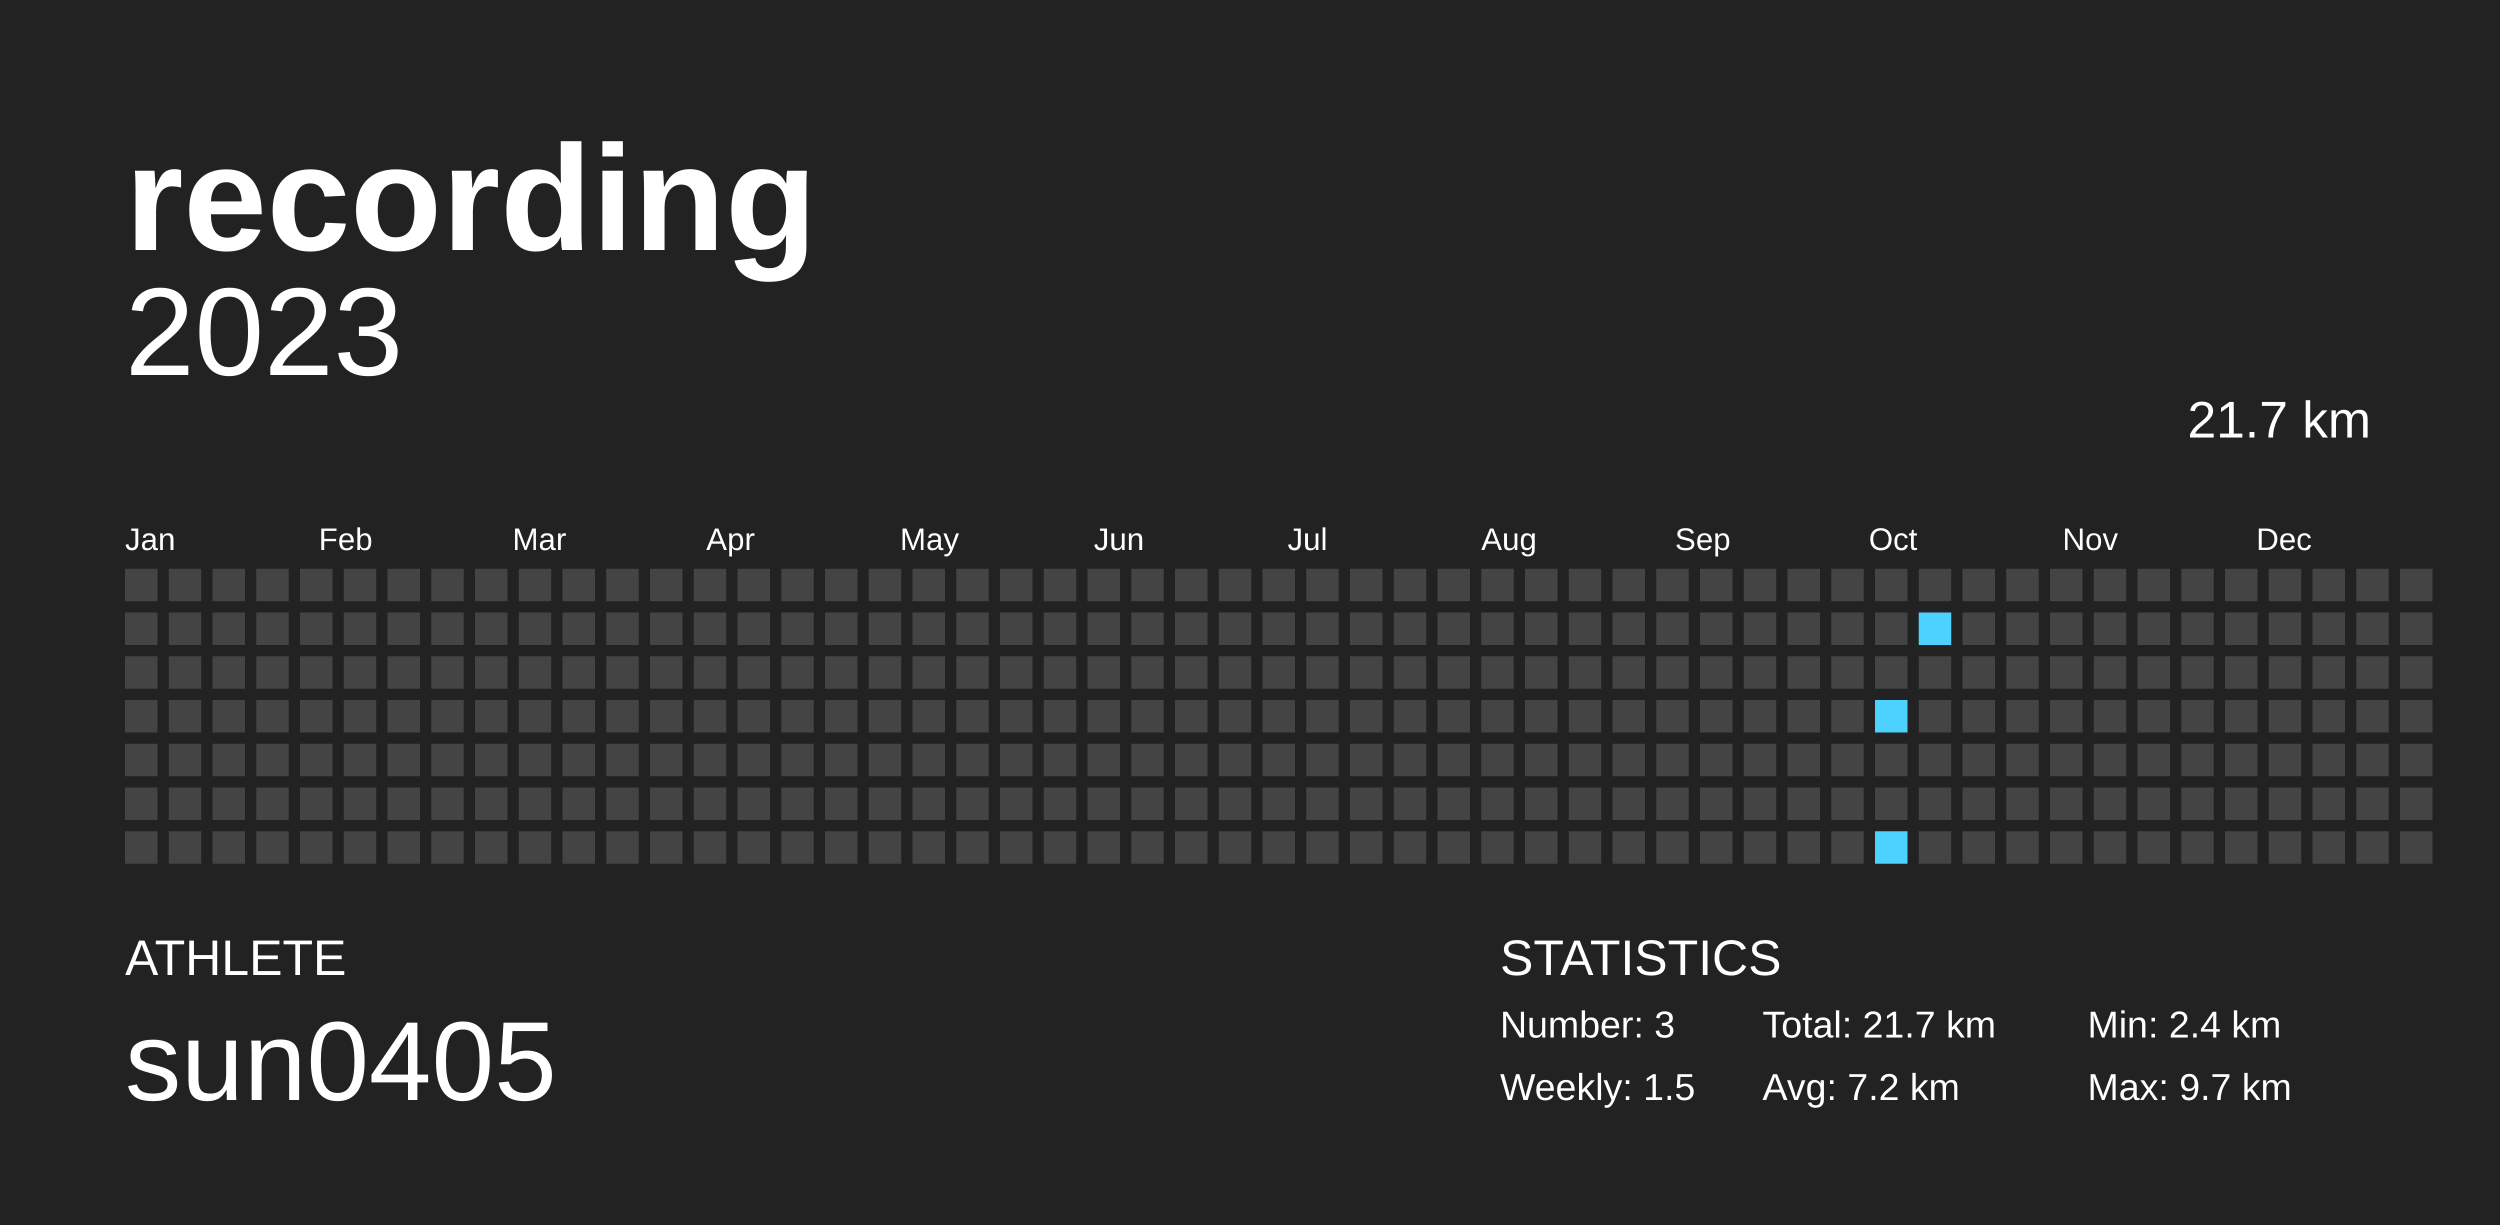
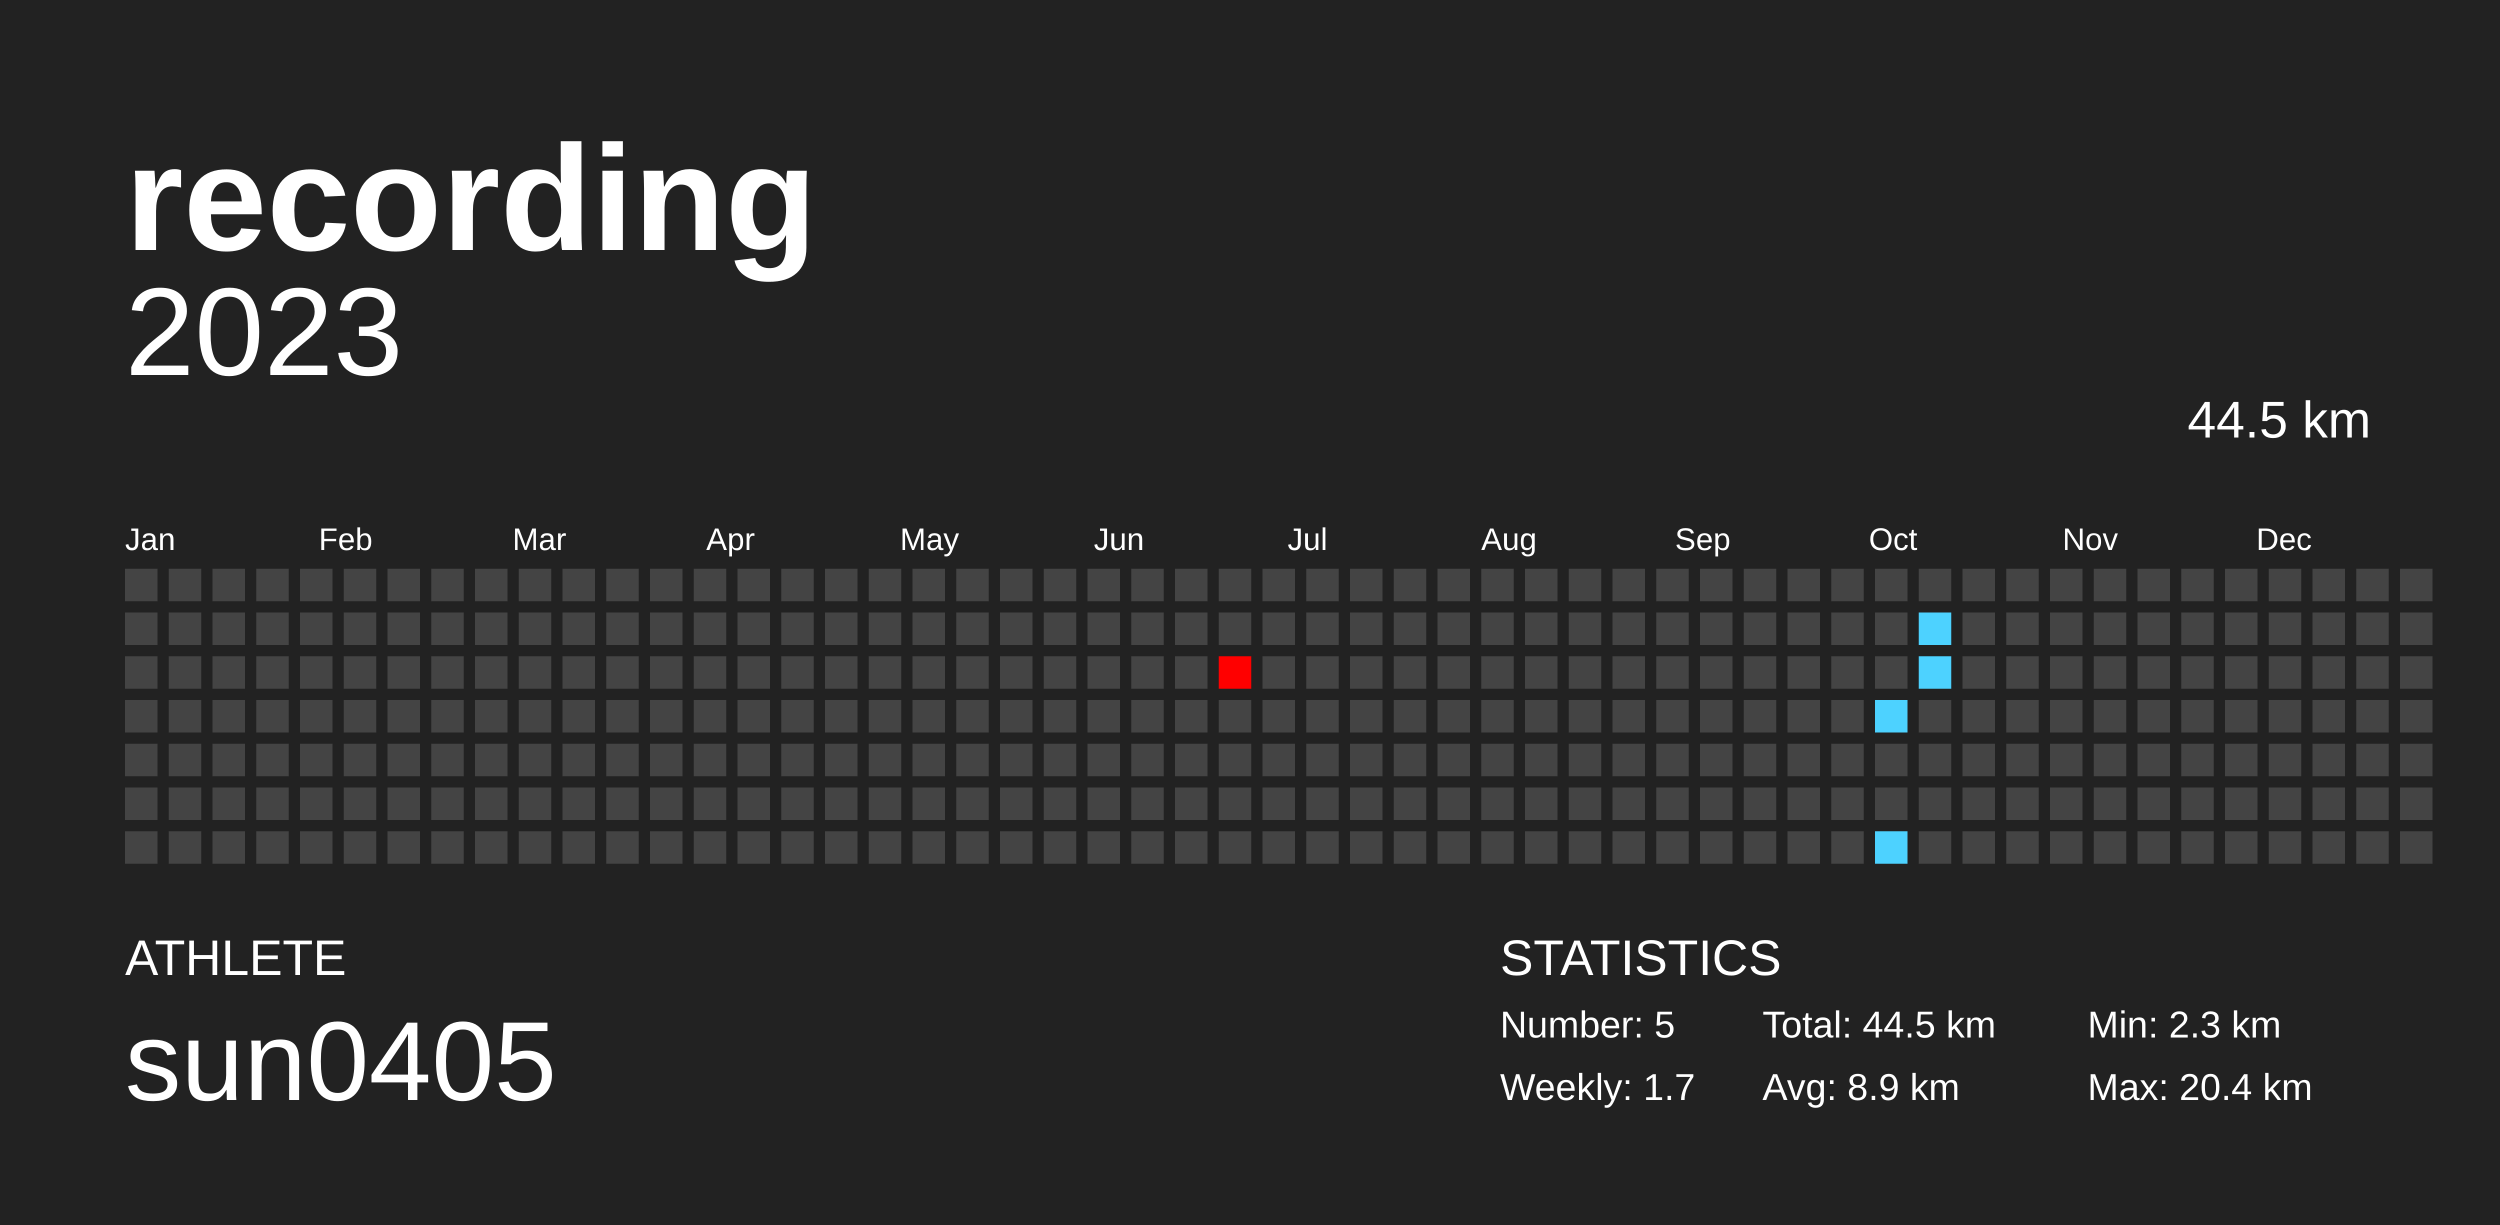
<svg xmlns="http://www.w3.org/2000/svg" baseProfile="full" height="98mm" version="1.1" viewBox="0,0,200,98" width="200mm">
  <defs />
  <rect fill="#222222" height="98" width="200" x="0" y="0" />
  <text fill="#FFFFFF" style="font-size:12px; font-family:Arial; font-weight:bold;" x="10" y="20">recording</text>
  <text fill="#FFFFFF" style="font-size:4px; font-family:Arial" x="10" y="78">ATHLETE</text>
  <text fill="#FFFFFF" style="font-size:9px; font-family:Arial" x="10" y="88">sun0405</text>
  <text fill="#FFFFFF" style="font-size:4px; font-family:Arial" x="120" y="78">STATISTICS</text>
-   <text fill="#FFFFFF" style="font-size:3px; font-family:Arial" x="120" y="83">Number: 3</text>
-   <text fill="#FFFFFF" style="font-size:3px; font-family:Arial" x="120" y="88">Weekly: 1.5</text>
-   <text fill="#FFFFFF" style="font-size:3px; font-family:Arial" x="141" y="83">Total: 21.7 km</text>
-   <text fill="#FFFFFF" style="font-size:3px; font-family:Arial" x="141" y="88">Avg: 7.2 km</text>
-   <text fill="#FFFFFF" style="font-size:3px; font-family:Arial" x="167" y="83">Min: 2.4 km</text>
-   <text fill="#FFFFFF" style="font-size:3px; font-family:Arial" x="167" y="88">Max: 9.7 km</text>
+   <text fill="#FFFFFF" style="font-size:3px; font-family:Arial" x="120" y="83">Number: 5</text>
+   <text fill="#FFFFFF" style="font-size:3px; font-family:Arial" x="120" y="88">Weekly: 1.7</text>
+   <text fill="#FFFFFF" style="font-size:3px; font-family:Arial" x="141" y="83">Total: 44.5 km</text>
+   <text fill="#FFFFFF" style="font-size:3px; font-family:Arial" x="141" y="88">Avg: 8.9 km</text>
+   <text fill="#FFFFFF" style="font-size:3px; font-family:Arial" x="167" y="83">Min: 2.3 km</text>
+   <text fill="#FFFFFF" style="font-size:3px; font-family:Arial" x="167" y="88">Max: 20.4 km</text>
  <text alignment-baseline="hanging" fill="#FFFFFF" style="font-size:10.0px; font-family:Arial;" x="10" y="30">2023</text>
-   <text alignment-baseline="hanging" fill="#FFFFFF" style="font-size:4.125px; font-family:Arial;" x="175" y="35">21.7 km</text>
+   <text alignment-baseline="hanging" fill="#FFFFFF" style="font-size:4.125px; font-family:Arial;" x="175" y="35">44.5 km</text>
  <text fill="#FFFFFF" style="font-size:2.5px; font-family:Arial" x="10.0" y="44">Jan</text>
  <text fill="#FFFFFF" style="font-size:2.5px; font-family:Arial" x="25.5" y="44">Feb</text>
  <text fill="#FFFFFF" style="font-size:2.5px; font-family:Arial" x="41.0" y="44">Mar</text>
  <text fill="#FFFFFF" style="font-size:2.5px; font-family:Arial" x="56.5" y="44">Apr</text>
  <text fill="#FFFFFF" style="font-size:2.5px; font-family:Arial" x="72.0" y="44">May</text>
  <text fill="#FFFFFF" style="font-size:2.5px; font-family:Arial" x="87.5" y="44">Jun</text>
  <text fill="#FFFFFF" style="font-size:2.5px; font-family:Arial" x="103.0" y="44">Jul</text>
  <text fill="#FFFFFF" style="font-size:2.5px; font-family:Arial" x="118.5" y="44">Aug</text>
  <text fill="#FFFFFF" style="font-size:2.5px; font-family:Arial" x="134.0" y="44">Sep</text>
  <text fill="#FFFFFF" style="font-size:2.5px; font-family:Arial" x="149.5" y="44">Oct</text>
  <text fill="#FFFFFF" style="font-size:2.5px; font-family:Arial" x="165.0" y="44">Nov</text>
  <text fill="#FFFFFF" style="font-size:2.5px; font-family:Arial" x="180.5" y="44">Dec</text>
  <rect fill="#444444" height="2.6" width="2.6" x="10.0" y="45.5" />
  <rect fill="#444444" height="2.6" width="2.6" x="10.0" y="49.0" />
  <rect fill="#444444" height="2.6" width="2.6" x="10.0" y="52.5" />
  <rect fill="#444444" height="2.6" width="2.6" x="10.0" y="56.0" />
  <rect fill="#444444" height="2.6" width="2.6" x="10.0" y="59.5" />
  <rect fill="#444444" height="2.6" width="2.6" x="10.0" y="63.0" />
  <rect fill="#444444" height="2.6" width="2.6" x="10.0" y="66.5" />
  <rect fill="#444444" height="2.6" width="2.6" x="13.5" y="45.5" />
  <rect fill="#444444" height="2.6" width="2.6" x="13.5" y="49.0" />
  <rect fill="#444444" height="2.6" width="2.6" x="13.5" y="52.5" />
  <rect fill="#444444" height="2.6" width="2.6" x="13.5" y="56.0" />
  <rect fill="#444444" height="2.6" width="2.6" x="13.5" y="59.5" />
  <rect fill="#444444" height="2.6" width="2.6" x="13.5" y="63.0" />
  <rect fill="#444444" height="2.6" width="2.6" x="13.5" y="66.5" />
  <rect fill="#444444" height="2.6" width="2.6" x="17.0" y="45.5" />
  <rect fill="#444444" height="2.6" width="2.6" x="17.0" y="49.0" />
  <rect fill="#444444" height="2.6" width="2.6" x="17.0" y="52.5" />
  <rect fill="#444444" height="2.6" width="2.6" x="17.0" y="56.0" />
  <rect fill="#444444" height="2.6" width="2.6" x="17.0" y="59.5" />
  <rect fill="#444444" height="2.6" width="2.6" x="17.0" y="63.0" />
  <rect fill="#444444" height="2.6" width="2.6" x="17.0" y="66.5" />
  <rect fill="#444444" height="2.6" width="2.6" x="20.5" y="45.5" />
  <rect fill="#444444" height="2.6" width="2.6" x="20.5" y="49.0" />
  <rect fill="#444444" height="2.6" width="2.6" x="20.5" y="52.5" />
  <rect fill="#444444" height="2.6" width="2.6" x="20.5" y="56.0" />
  <rect fill="#444444" height="2.6" width="2.6" x="20.5" y="59.5" />
  <rect fill="#444444" height="2.6" width="2.6" x="20.5" y="63.0" />
  <rect fill="#444444" height="2.6" width="2.6" x="20.5" y="66.5" />
  <rect fill="#444444" height="2.6" width="2.6" x="24.0" y="45.5" />
  <rect fill="#444444" height="2.6" width="2.6" x="24.0" y="49.0" />
  <rect fill="#444444" height="2.6" width="2.6" x="24.0" y="52.5" />
  <rect fill="#444444" height="2.6" width="2.6" x="24.0" y="56.0" />
  <rect fill="#444444" height="2.6" width="2.6" x="24.0" y="59.5" />
  <rect fill="#444444" height="2.6" width="2.6" x="24.0" y="63.0" />
  <rect fill="#444444" height="2.6" width="2.6" x="24.0" y="66.5" />
  <rect fill="#444444" height="2.6" width="2.6" x="27.5" y="45.5" />
  <rect fill="#444444" height="2.6" width="2.6" x="27.5" y="49.0" />
  <rect fill="#444444" height="2.6" width="2.6" x="27.5" y="52.5" />
  <rect fill="#444444" height="2.6" width="2.6" x="27.5" y="56.0" />
  <rect fill="#444444" height="2.6" width="2.6" x="27.5" y="59.5" />
  <rect fill="#444444" height="2.6" width="2.6" x="27.5" y="63.0" />
  <rect fill="#444444" height="2.6" width="2.6" x="27.5" y="66.5" />
  <rect fill="#444444" height="2.6" width="2.6" x="31.0" y="45.5" />
  <rect fill="#444444" height="2.6" width="2.6" x="31.0" y="49.0" />
  <rect fill="#444444" height="2.6" width="2.6" x="31.0" y="52.5" />
  <rect fill="#444444" height="2.6" width="2.6" x="31.0" y="56.0" />
  <rect fill="#444444" height="2.6" width="2.6" x="31.0" y="59.5" />
  <rect fill="#444444" height="2.6" width="2.6" x="31.0" y="63.0" />
  <rect fill="#444444" height="2.6" width="2.6" x="31.0" y="66.5" />
  <rect fill="#444444" height="2.6" width="2.6" x="34.5" y="45.5" />
  <rect fill="#444444" height="2.6" width="2.6" x="34.5" y="49.0" />
  <rect fill="#444444" height="2.6" width="2.6" x="34.5" y="52.5" />
  <rect fill="#444444" height="2.6" width="2.6" x="34.5" y="56.0" />
  <rect fill="#444444" height="2.6" width="2.6" x="34.5" y="59.5" />
  <rect fill="#444444" height="2.6" width="2.6" x="34.5" y="63.0" />
  <rect fill="#444444" height="2.6" width="2.6" x="34.5" y="66.5" />
  <rect fill="#444444" height="2.6" width="2.6" x="38.0" y="45.5" />
  <rect fill="#444444" height="2.6" width="2.6" x="38.0" y="49.0" />
  <rect fill="#444444" height="2.6" width="2.6" x="38.0" y="52.5" />
  <rect fill="#444444" height="2.6" width="2.6" x="38.0" y="56.0" />
  <rect fill="#444444" height="2.6" width="2.6" x="38.0" y="59.5" />
  <rect fill="#444444" height="2.6" width="2.6" x="38.0" y="63.0" />
  <rect fill="#444444" height="2.6" width="2.6" x="38.0" y="66.5" />
  <rect fill="#444444" height="2.6" width="2.6" x="41.5" y="45.5" />
  <rect fill="#444444" height="2.6" width="2.6" x="41.5" y="49.0" />
  <rect fill="#444444" height="2.6" width="2.6" x="41.5" y="52.5" />
  <rect fill="#444444" height="2.6" width="2.6" x="41.5" y="56.0" />
  <rect fill="#444444" height="2.6" width="2.6" x="41.5" y="59.5" />
  <rect fill="#444444" height="2.6" width="2.6" x="41.5" y="63.0" />
  <rect fill="#444444" height="2.6" width="2.6" x="41.5" y="66.5" />
  <rect fill="#444444" height="2.6" width="2.6" x="45.0" y="45.5" />
  <rect fill="#444444" height="2.6" width="2.6" x="45.0" y="49.0" />
  <rect fill="#444444" height="2.6" width="2.6" x="45.0" y="52.5" />
  <rect fill="#444444" height="2.6" width="2.6" x="45.0" y="56.0" />
  <rect fill="#444444" height="2.6" width="2.6" x="45.0" y="59.5" />
  <rect fill="#444444" height="2.6" width="2.6" x="45.0" y="63.0" />
  <rect fill="#444444" height="2.6" width="2.6" x="45.0" y="66.5" />
  <rect fill="#444444" height="2.6" width="2.6" x="48.5" y="45.5" />
  <rect fill="#444444" height="2.6" width="2.6" x="48.5" y="49.0" />
  <rect fill="#444444" height="2.6" width="2.6" x="48.5" y="52.5" />
  <rect fill="#444444" height="2.6" width="2.6" x="48.5" y="56.0" />
  <rect fill="#444444" height="2.6" width="2.6" x="48.5" y="59.5" />
  <rect fill="#444444" height="2.6" width="2.6" x="48.5" y="63.0" />
  <rect fill="#444444" height="2.6" width="2.6" x="48.5" y="66.5" />
  <rect fill="#444444" height="2.6" width="2.6" x="52.0" y="45.5" />
  <rect fill="#444444" height="2.6" width="2.6" x="52.0" y="49.0" />
  <rect fill="#444444" height="2.6" width="2.6" x="52.0" y="52.5" />
  <rect fill="#444444" height="2.6" width="2.6" x="52.0" y="56.0" />
  <rect fill="#444444" height="2.6" width="2.6" x="52.0" y="59.5" />
  <rect fill="#444444" height="2.6" width="2.6" x="52.0" y="63.0" />
  <rect fill="#444444" height="2.6" width="2.6" x="52.0" y="66.5" />
  <rect fill="#444444" height="2.6" width="2.6" x="55.5" y="45.5" />
  <rect fill="#444444" height="2.6" width="2.6" x="55.5" y="49.0" />
  <rect fill="#444444" height="2.6" width="2.6" x="55.5" y="52.5" />
  <rect fill="#444444" height="2.6" width="2.6" x="55.5" y="56.0" />
  <rect fill="#444444" height="2.6" width="2.6" x="55.5" y="59.5" />
  <rect fill="#444444" height="2.6" width="2.6" x="55.5" y="63.0" />
  <rect fill="#444444" height="2.6" width="2.6" x="55.5" y="66.5" />
  <rect fill="#444444" height="2.6" width="2.6" x="59.0" y="45.5" />
  <rect fill="#444444" height="2.6" width="2.6" x="59.0" y="49.0" />
  <rect fill="#444444" height="2.6" width="2.6" x="59.0" y="52.5" />
  <rect fill="#444444" height="2.6" width="2.6" x="59.0" y="56.0" />
  <rect fill="#444444" height="2.6" width="2.6" x="59.0" y="59.5" />
  <rect fill="#444444" height="2.6" width="2.6" x="59.0" y="63.0" />
  <rect fill="#444444" height="2.6" width="2.6" x="59.0" y="66.5" />
  <rect fill="#444444" height="2.6" width="2.6" x="62.5" y="45.5" />
  <rect fill="#444444" height="2.6" width="2.6" x="62.5" y="49.0" />
  <rect fill="#444444" height="2.6" width="2.6" x="62.5" y="52.5" />
  <rect fill="#444444" height="2.6" width="2.6" x="62.5" y="56.0" />
  <rect fill="#444444" height="2.6" width="2.6" x="62.5" y="59.5" />
  <rect fill="#444444" height="2.6" width="2.6" x="62.5" y="63.0" />
  <rect fill="#444444" height="2.6" width="2.6" x="62.5" y="66.5" />
  <rect fill="#444444" height="2.6" width="2.6" x="66.0" y="45.5" />
  <rect fill="#444444" height="2.6" width="2.6" x="66.0" y="49.0" />
  <rect fill="#444444" height="2.6" width="2.6" x="66.0" y="52.5" />
  <rect fill="#444444" height="2.6" width="2.6" x="66.0" y="56.0" />
  <rect fill="#444444" height="2.6" width="2.6" x="66.0" y="59.5" />
  <rect fill="#444444" height="2.6" width="2.6" x="66.0" y="63.0" />
  <rect fill="#444444" height="2.6" width="2.6" x="66.0" y="66.5" />
  <rect fill="#444444" height="2.6" width="2.6" x="69.5" y="45.5" />
  <rect fill="#444444" height="2.6" width="2.6" x="69.5" y="49.0" />
  <rect fill="#444444" height="2.6" width="2.6" x="69.5" y="52.5" />
  <rect fill="#444444" height="2.6" width="2.6" x="69.5" y="56.0" />
  <rect fill="#444444" height="2.6" width="2.6" x="69.5" y="59.5" />
  <rect fill="#444444" height="2.6" width="2.6" x="69.5" y="63.0" />
  <rect fill="#444444" height="2.6" width="2.6" x="69.5" y="66.5" />
  <rect fill="#444444" height="2.6" width="2.6" x="73.0" y="45.5" />
  <rect fill="#444444" height="2.6" width="2.6" x="73.0" y="49.0" />
  <rect fill="#444444" height="2.6" width="2.6" x="73.0" y="52.5" />
  <rect fill="#444444" height="2.6" width="2.6" x="73.0" y="56.0" />
  <rect fill="#444444" height="2.6" width="2.6" x="73.0" y="59.5" />
  <rect fill="#444444" height="2.6" width="2.6" x="73.0" y="63.0" />
  <rect fill="#444444" height="2.6" width="2.6" x="73.0" y="66.5" />
  <rect fill="#444444" height="2.6" width="2.6" x="76.5" y="45.5" />
  <rect fill="#444444" height="2.6" width="2.6" x="76.5" y="49.0" />
  <rect fill="#444444" height="2.6" width="2.6" x="76.5" y="52.5" />
  <rect fill="#444444" height="2.6" width="2.6" x="76.5" y="56.0" />
  <rect fill="#444444" height="2.6" width="2.6" x="76.5" y="59.5" />
  <rect fill="#444444" height="2.6" width="2.6" x="76.5" y="63.0" />
  <rect fill="#444444" height="2.6" width="2.6" x="76.5" y="66.5" />
  <rect fill="#444444" height="2.6" width="2.6" x="80.0" y="45.5" />
  <rect fill="#444444" height="2.6" width="2.6" x="80.0" y="49.0" />
  <rect fill="#444444" height="2.6" width="2.6" x="80.0" y="52.5" />
  <rect fill="#444444" height="2.6" width="2.6" x="80.0" y="56.0" />
  <rect fill="#444444" height="2.6" width="2.6" x="80.0" y="59.5" />
  <rect fill="#444444" height="2.6" width="2.6" x="80.0" y="63.0" />
  <rect fill="#444444" height="2.6" width="2.6" x="80.0" y="66.5" />
  <rect fill="#444444" height="2.6" width="2.6" x="83.5" y="45.5" />
  <rect fill="#444444" height="2.6" width="2.6" x="83.5" y="49.0" />
  <rect fill="#444444" height="2.6" width="2.6" x="83.5" y="52.5" />
  <rect fill="#444444" height="2.6" width="2.6" x="83.5" y="56.0" />
  <rect fill="#444444" height="2.6" width="2.6" x="83.5" y="59.5" />
  <rect fill="#444444" height="2.6" width="2.6" x="83.5" y="63.0" />
  <rect fill="#444444" height="2.6" width="2.6" x="83.5" y="66.5" />
  <rect fill="#444444" height="2.6" width="2.6" x="87.0" y="45.5" />
  <rect fill="#444444" height="2.6" width="2.6" x="87.0" y="49.0" />
  <rect fill="#444444" height="2.6" width="2.6" x="87.0" y="52.5" />
  <rect fill="#444444" height="2.6" width="2.6" x="87.0" y="56.0" />
  <rect fill="#444444" height="2.6" width="2.6" x="87.0" y="59.5" />
  <rect fill="#444444" height="2.6" width="2.6" x="87.0" y="63.0" />
  <rect fill="#444444" height="2.6" width="2.6" x="87.0" y="66.5" />
  <rect fill="#444444" height="2.6" width="2.6" x="90.5" y="45.5" />
  <rect fill="#444444" height="2.6" width="2.6" x="90.5" y="49.0" />
  <rect fill="#444444" height="2.6" width="2.6" x="90.5" y="52.5" />
  <rect fill="#444444" height="2.6" width="2.6" x="90.5" y="56.0" />
  <rect fill="#444444" height="2.6" width="2.6" x="90.5" y="59.5" />
  <rect fill="#444444" height="2.6" width="2.6" x="90.5" y="63.0" />
  <rect fill="#444444" height="2.6" width="2.6" x="90.5" y="66.5" />
  <rect fill="#444444" height="2.6" width="2.6" x="94.0" y="45.5" />
  <rect fill="#444444" height="2.6" width="2.6" x="94.0" y="49.0" />
  <rect fill="#444444" height="2.6" width="2.6" x="94.0" y="52.5" />
  <rect fill="#444444" height="2.6" width="2.6" x="94.0" y="56.0" />
  <rect fill="#444444" height="2.6" width="2.6" x="94.0" y="59.5" />
  <rect fill="#444444" height="2.6" width="2.6" x="94.0" y="63.0" />
  <rect fill="#444444" height="2.6" width="2.6" x="94.0" y="66.5" />
  <rect fill="#444444" height="2.6" width="2.6" x="97.5" y="45.5" />
  <rect fill="#444444" height="2.6" width="2.6" x="97.5" y="49.0" />
-   <rect fill="#444444" height="2.6" width="2.6" x="97.5" y="52.5" />
+   <rect fill="red" height="2.6" width="2.6" x="97.5" y="52.5" />
  <rect fill="#444444" height="2.6" width="2.6" x="97.5" y="56.0" />
  <rect fill="#444444" height="2.6" width="2.6" x="97.5" y="59.5" />
  <rect fill="#444444" height="2.6" width="2.6" x="97.5" y="63.0" />
  <rect fill="#444444" height="2.6" width="2.6" x="97.5" y="66.5" />
  <rect fill="#444444" height="2.6" width="2.6" x="101.0" y="45.5" />
  <rect fill="#444444" height="2.6" width="2.6" x="101.0" y="49.0" />
  <rect fill="#444444" height="2.6" width="2.6" x="101.0" y="52.5" />
  <rect fill="#444444" height="2.6" width="2.6" x="101.0" y="56.0" />
  <rect fill="#444444" height="2.6" width="2.6" x="101.0" y="59.5" />
  <rect fill="#444444" height="2.6" width="2.6" x="101.0" y="63.0" />
  <rect fill="#444444" height="2.6" width="2.6" x="101.0" y="66.5" />
  <rect fill="#444444" height="2.6" width="2.6" x="104.5" y="45.5" />
  <rect fill="#444444" height="2.6" width="2.6" x="104.5" y="49.0" />
  <rect fill="#444444" height="2.6" width="2.6" x="104.5" y="52.5" />
  <rect fill="#444444" height="2.6" width="2.6" x="104.5" y="56.0" />
  <rect fill="#444444" height="2.6" width="2.6" x="104.5" y="59.5" />
  <rect fill="#444444" height="2.6" width="2.6" x="104.5" y="63.0" />
  <rect fill="#444444" height="2.6" width="2.6" x="104.5" y="66.5" />
  <rect fill="#444444" height="2.6" width="2.6" x="108.0" y="45.5" />
  <rect fill="#444444" height="2.6" width="2.6" x="108.0" y="49.0" />
  <rect fill="#444444" height="2.6" width="2.6" x="108.0" y="52.5" />
  <rect fill="#444444" height="2.6" width="2.6" x="108.0" y="56.0" />
  <rect fill="#444444" height="2.6" width="2.6" x="108.0" y="59.5" />
  <rect fill="#444444" height="2.6" width="2.6" x="108.0" y="63.0" />
  <rect fill="#444444" height="2.6" width="2.6" x="108.0" y="66.5" />
  <rect fill="#444444" height="2.6" width="2.6" x="111.5" y="45.5" />
  <rect fill="#444444" height="2.6" width="2.6" x="111.5" y="49.0" />
  <rect fill="#444444" height="2.6" width="2.6" x="111.5" y="52.5" />
  <rect fill="#444444" height="2.6" width="2.6" x="111.5" y="56.0" />
  <rect fill="#444444" height="2.6" width="2.6" x="111.5" y="59.5" />
  <rect fill="#444444" height="2.6" width="2.6" x="111.5" y="63.0" />
  <rect fill="#444444" height="2.6" width="2.6" x="111.5" y="66.5" />
  <rect fill="#444444" height="2.6" width="2.6" x="115.0" y="45.5" />
  <rect fill="#444444" height="2.6" width="2.6" x="115.0" y="49.0" />
  <rect fill="#444444" height="2.6" width="2.6" x="115.0" y="52.5" />
  <rect fill="#444444" height="2.6" width="2.6" x="115.0" y="56.0" />
  <rect fill="#444444" height="2.6" width="2.6" x="115.0" y="59.5" />
  <rect fill="#444444" height="2.6" width="2.6" x="115.0" y="63.0" />
  <rect fill="#444444" height="2.6" width="2.6" x="115.0" y="66.5" />
  <rect fill="#444444" height="2.6" width="2.6" x="118.5" y="45.5" />
  <rect fill="#444444" height="2.6" width="2.6" x="118.5" y="49.0" />
  <rect fill="#444444" height="2.6" width="2.6" x="118.5" y="52.5" />
  <rect fill="#444444" height="2.6" width="2.6" x="118.5" y="56.0" />
  <rect fill="#444444" height="2.6" width="2.6" x="118.5" y="59.5" />
  <rect fill="#444444" height="2.6" width="2.6" x="118.5" y="63.0" />
  <rect fill="#444444" height="2.6" width="2.6" x="118.5" y="66.5" />
  <rect fill="#444444" height="2.6" width="2.6" x="122.0" y="45.5" />
  <rect fill="#444444" height="2.6" width="2.6" x="122.0" y="49.0" />
  <rect fill="#444444" height="2.6" width="2.6" x="122.0" y="52.5" />
  <rect fill="#444444" height="2.6" width="2.6" x="122.0" y="56.0" />
  <rect fill="#444444" height="2.6" width="2.6" x="122.0" y="59.5" />
  <rect fill="#444444" height="2.6" width="2.6" x="122.0" y="63.0" />
  <rect fill="#444444" height="2.6" width="2.6" x="122.0" y="66.5" />
  <rect fill="#444444" height="2.6" width="2.6" x="125.5" y="45.5" />
  <rect fill="#444444" height="2.6" width="2.6" x="125.5" y="49.0" />
  <rect fill="#444444" height="2.6" width="2.6" x="125.5" y="52.5" />
  <rect fill="#444444" height="2.6" width="2.6" x="125.5" y="56.0" />
  <rect fill="#444444" height="2.6" width="2.6" x="125.5" y="59.5" />
  <rect fill="#444444" height="2.6" width="2.6" x="125.5" y="63.0" />
  <rect fill="#444444" height="2.6" width="2.6" x="125.5" y="66.5" />
  <rect fill="#444444" height="2.6" width="2.6" x="129.0" y="45.5" />
  <rect fill="#444444" height="2.6" width="2.6" x="129.0" y="49.0" />
  <rect fill="#444444" height="2.6" width="2.6" x="129.0" y="52.5" />
  <rect fill="#444444" height="2.6" width="2.6" x="129.0" y="56.0" />
  <rect fill="#444444" height="2.6" width="2.6" x="129.0" y="59.5" />
  <rect fill="#444444" height="2.6" width="2.6" x="129.0" y="63.0" />
  <rect fill="#444444" height="2.6" width="2.6" x="129.0" y="66.5" />
  <rect fill="#444444" height="2.6" width="2.6" x="132.5" y="45.5" />
  <rect fill="#444444" height="2.6" width="2.6" x="132.5" y="49.0" />
  <rect fill="#444444" height="2.6" width="2.6" x="132.5" y="52.5" />
  <rect fill="#444444" height="2.6" width="2.6" x="132.5" y="56.0" />
  <rect fill="#444444" height="2.6" width="2.6" x="132.5" y="59.5" />
  <rect fill="#444444" height="2.6" width="2.6" x="132.5" y="63.0" />
  <rect fill="#444444" height="2.6" width="2.6" x="132.5" y="66.5" />
  <rect fill="#444444" height="2.6" width="2.6" x="136.0" y="45.5" />
  <rect fill="#444444" height="2.6" width="2.6" x="136.0" y="49.0" />
  <rect fill="#444444" height="2.6" width="2.6" x="136.0" y="52.5" />
  <rect fill="#444444" height="2.6" width="2.6" x="136.0" y="56.0" />
  <rect fill="#444444" height="2.6" width="2.6" x="136.0" y="59.5" />
  <rect fill="#444444" height="2.6" width="2.6" x="136.0" y="63.0" />
  <rect fill="#444444" height="2.6" width="2.6" x="136.0" y="66.5" />
  <rect fill="#444444" height="2.6" width="2.6" x="139.5" y="45.5" />
  <rect fill="#444444" height="2.6" width="2.6" x="139.5" y="49.0" />
  <rect fill="#444444" height="2.6" width="2.6" x="139.5" y="52.5" />
  <rect fill="#444444" height="2.6" width="2.6" x="139.5" y="56.0" />
  <rect fill="#444444" height="2.6" width="2.6" x="139.5" y="59.5" />
  <rect fill="#444444" height="2.6" width="2.6" x="139.5" y="63.0" />
  <rect fill="#444444" height="2.6" width="2.6" x="139.5" y="66.5" />
  <rect fill="#444444" height="2.6" width="2.6" x="143.0" y="45.5" />
  <rect fill="#444444" height="2.6" width="2.6" x="143.0" y="49.0" />
  <rect fill="#444444" height="2.6" width="2.6" x="143.0" y="52.5" />
  <rect fill="#444444" height="2.6" width="2.6" x="143.0" y="56.0" />
  <rect fill="#444444" height="2.6" width="2.6" x="143.0" y="59.5" />
  <rect fill="#444444" height="2.6" width="2.6" x="143.0" y="63.0" />
  <rect fill="#444444" height="2.6" width="2.6" x="143.0" y="66.5" />
  <rect fill="#444444" height="2.6" width="2.6" x="146.5" y="45.5" />
  <rect fill="#444444" height="2.6" width="2.6" x="146.5" y="49.0" />
  <rect fill="#444444" height="2.6" width="2.6" x="146.5" y="52.5" />
  <rect fill="#444444" height="2.6" width="2.6" x="146.5" y="56.0" />
  <rect fill="#444444" height="2.6" width="2.6" x="146.5" y="59.5" />
  <rect fill="#444444" height="2.6" width="2.6" x="146.5" y="63.0" />
  <rect fill="#444444" height="2.6" width="2.6" x="146.5" y="66.5" />
  <rect fill="#444444" height="2.6" width="2.6" x="150.0" y="45.5" />
  <rect fill="#444444" height="2.6" width="2.6" x="150.0" y="49.0" />
  <rect fill="#444444" height="2.6" width="2.6" x="150.0" y="52.5" />
  <rect fill="#4dd2ff" height="2.6" width="2.6" x="150.0" y="56.0" />
  <rect fill="#444444" height="2.6" width="2.6" x="150.0" y="59.5" />
  <rect fill="#444444" height="2.6" width="2.6" x="150.0" y="63.0" />
  <rect fill="#4dd2ff" height="2.6" width="2.6" x="150.0" y="66.5" />
  <rect fill="#444444" height="2.6" width="2.6" x="153.5" y="45.5" />
  <rect fill="#4dd2ff" height="2.6" width="2.6" x="153.5" y="49.0" />
-   <rect fill="#444444" height="2.6" width="2.6" x="153.5" y="52.5" />
+   <rect fill="#4dd2ff" height="2.6" width="2.6" x="153.5" y="52.5" />
  <rect fill="#444444" height="2.6" width="2.6" x="153.5" y="56.0" />
  <rect fill="#444444" height="2.6" width="2.6" x="153.5" y="59.5" />
  <rect fill="#444444" height="2.6" width="2.6" x="153.5" y="63.0" />
  <rect fill="#444444" height="2.6" width="2.6" x="153.5" y="66.5" />
  <rect fill="#444444" height="2.6" width="2.6" x="157.0" y="45.5" />
  <rect fill="#444444" height="2.6" width="2.6" x="157.0" y="49.0" />
  <rect fill="#444444" height="2.6" width="2.6" x="157.0" y="52.5" />
  <rect fill="#444444" height="2.6" width="2.6" x="157.0" y="56.0" />
  <rect fill="#444444" height="2.6" width="2.6" x="157.0" y="59.5" />
  <rect fill="#444444" height="2.6" width="2.6" x="157.0" y="63.0" />
  <rect fill="#444444" height="2.6" width="2.6" x="157.0" y="66.5" />
  <rect fill="#444444" height="2.6" width="2.6" x="160.5" y="45.5" />
  <rect fill="#444444" height="2.6" width="2.6" x="160.5" y="49.0" />
  <rect fill="#444444" height="2.6" width="2.6" x="160.5" y="52.5" />
  <rect fill="#444444" height="2.6" width="2.6" x="160.5" y="56.0" />
  <rect fill="#444444" height="2.6" width="2.6" x="160.5" y="59.5" />
  <rect fill="#444444" height="2.6" width="2.6" x="160.5" y="63.0" />
  <rect fill="#444444" height="2.6" width="2.6" x="160.5" y="66.5" />
  <rect fill="#444444" height="2.6" width="2.6" x="164.0" y="45.5" />
  <rect fill="#444444" height="2.6" width="2.6" x="164.0" y="49.0" />
  <rect fill="#444444" height="2.6" width="2.6" x="164.0" y="52.5" />
  <rect fill="#444444" height="2.6" width="2.6" x="164.0" y="56.0" />
  <rect fill="#444444" height="2.6" width="2.6" x="164.0" y="59.5" />
  <rect fill="#444444" height="2.6" width="2.6" x="164.0" y="63.0" />
  <rect fill="#444444" height="2.6" width="2.6" x="164.0" y="66.5" />
  <rect fill="#444444" height="2.6" width="2.6" x="167.5" y="45.5" />
  <rect fill="#444444" height="2.6" width="2.6" x="167.5" y="49.0" />
  <rect fill="#444444" height="2.6" width="2.6" x="167.5" y="52.5" />
  <rect fill="#444444" height="2.6" width="2.6" x="167.5" y="56.0" />
  <rect fill="#444444" height="2.6" width="2.6" x="167.5" y="59.5" />
  <rect fill="#444444" height="2.6" width="2.6" x="167.5" y="63.0" />
  <rect fill="#444444" height="2.6" width="2.6" x="167.5" y="66.5" />
  <rect fill="#444444" height="2.6" width="2.6" x="171.0" y="45.5" />
  <rect fill="#444444" height="2.6" width="2.6" x="171.0" y="49.0" />
  <rect fill="#444444" height="2.6" width="2.6" x="171.0" y="52.5" />
  <rect fill="#444444" height="2.6" width="2.6" x="171.0" y="56.0" />
  <rect fill="#444444" height="2.6" width="2.6" x="171.0" y="59.5" />
  <rect fill="#444444" height="2.6" width="2.6" x="171.0" y="63.0" />
  <rect fill="#444444" height="2.6" width="2.6" x="171.0" y="66.5" />
  <rect fill="#444444" height="2.6" width="2.6" x="174.5" y="45.5" />
  <rect fill="#444444" height="2.6" width="2.6" x="174.5" y="49.0" />
  <rect fill="#444444" height="2.6" width="2.6" x="174.5" y="52.5" />
  <rect fill="#444444" height="2.6" width="2.6" x="174.5" y="56.0" />
  <rect fill="#444444" height="2.6" width="2.6" x="174.5" y="59.5" />
  <rect fill="#444444" height="2.6" width="2.6" x="174.5" y="63.0" />
  <rect fill="#444444" height="2.6" width="2.6" x="174.5" y="66.5" />
  <rect fill="#444444" height="2.6" width="2.6" x="178.0" y="45.5" />
  <rect fill="#444444" height="2.6" width="2.6" x="178.0" y="49.0" />
  <rect fill="#444444" height="2.6" width="2.6" x="178.0" y="52.5" />
  <rect fill="#444444" height="2.6" width="2.6" x="178.0" y="56.0" />
  <rect fill="#444444" height="2.6" width="2.6" x="178.0" y="59.5" />
  <rect fill="#444444" height="2.6" width="2.6" x="178.0" y="63.0" />
  <rect fill="#444444" height="2.6" width="2.6" x="178.0" y="66.5" />
  <rect fill="#444444" height="2.6" width="2.6" x="181.5" y="45.5" />
  <rect fill="#444444" height="2.6" width="2.6" x="181.5" y="49.0" />
  <rect fill="#444444" height="2.6" width="2.6" x="181.5" y="52.5" />
  <rect fill="#444444" height="2.6" width="2.6" x="181.5" y="56.0" />
  <rect fill="#444444" height="2.6" width="2.6" x="181.5" y="59.5" />
  <rect fill="#444444" height="2.6" width="2.6" x="181.5" y="63.0" />
  <rect fill="#444444" height="2.6" width="2.6" x="181.5" y="66.5" />
  <rect fill="#444444" height="2.6" width="2.6" x="185.0" y="45.5" />
  <rect fill="#444444" height="2.6" width="2.6" x="185.0" y="49.0" />
  <rect fill="#444444" height="2.6" width="2.6" x="185.0" y="52.5" />
  <rect fill="#444444" height="2.6" width="2.6" x="185.0" y="56.0" />
  <rect fill="#444444" height="2.6" width="2.6" x="185.0" y="59.5" />
  <rect fill="#444444" height="2.6" width="2.6" x="185.0" y="63.0" />
  <rect fill="#444444" height="2.6" width="2.6" x="185.0" y="66.5" />
  <rect fill="#444444" height="2.6" width="2.6" x="188.5" y="45.5" />
  <rect fill="#444444" height="2.6" width="2.6" x="188.5" y="49.0" />
  <rect fill="#444444" height="2.6" width="2.6" x="188.5" y="52.5" />
  <rect fill="#444444" height="2.6" width="2.6" x="188.5" y="56.0" />
  <rect fill="#444444" height="2.6" width="2.6" x="188.5" y="59.5" />
  <rect fill="#444444" height="2.6" width="2.6" x="188.5" y="63.0" />
  <rect fill="#444444" height="2.6" width="2.6" x="188.5" y="66.5" />
  <rect fill="#444444" height="2.6" width="2.6" x="192.0" y="45.5" />
  <rect fill="#444444" height="2.6" width="2.6" x="192.0" y="49.0" />
  <rect fill="#444444" height="2.6" width="2.6" x="192.0" y="52.5" />
  <rect fill="#444444" height="2.6" width="2.6" x="192.0" y="56.0" />
  <rect fill="#444444" height="2.6" width="2.6" x="192.0" y="59.5" />
  <rect fill="#444444" height="2.6" width="2.6" x="192.0" y="63.0" />
  <rect fill="#444444" height="2.6" width="2.6" x="192.0" y="66.5" />
</svg>
